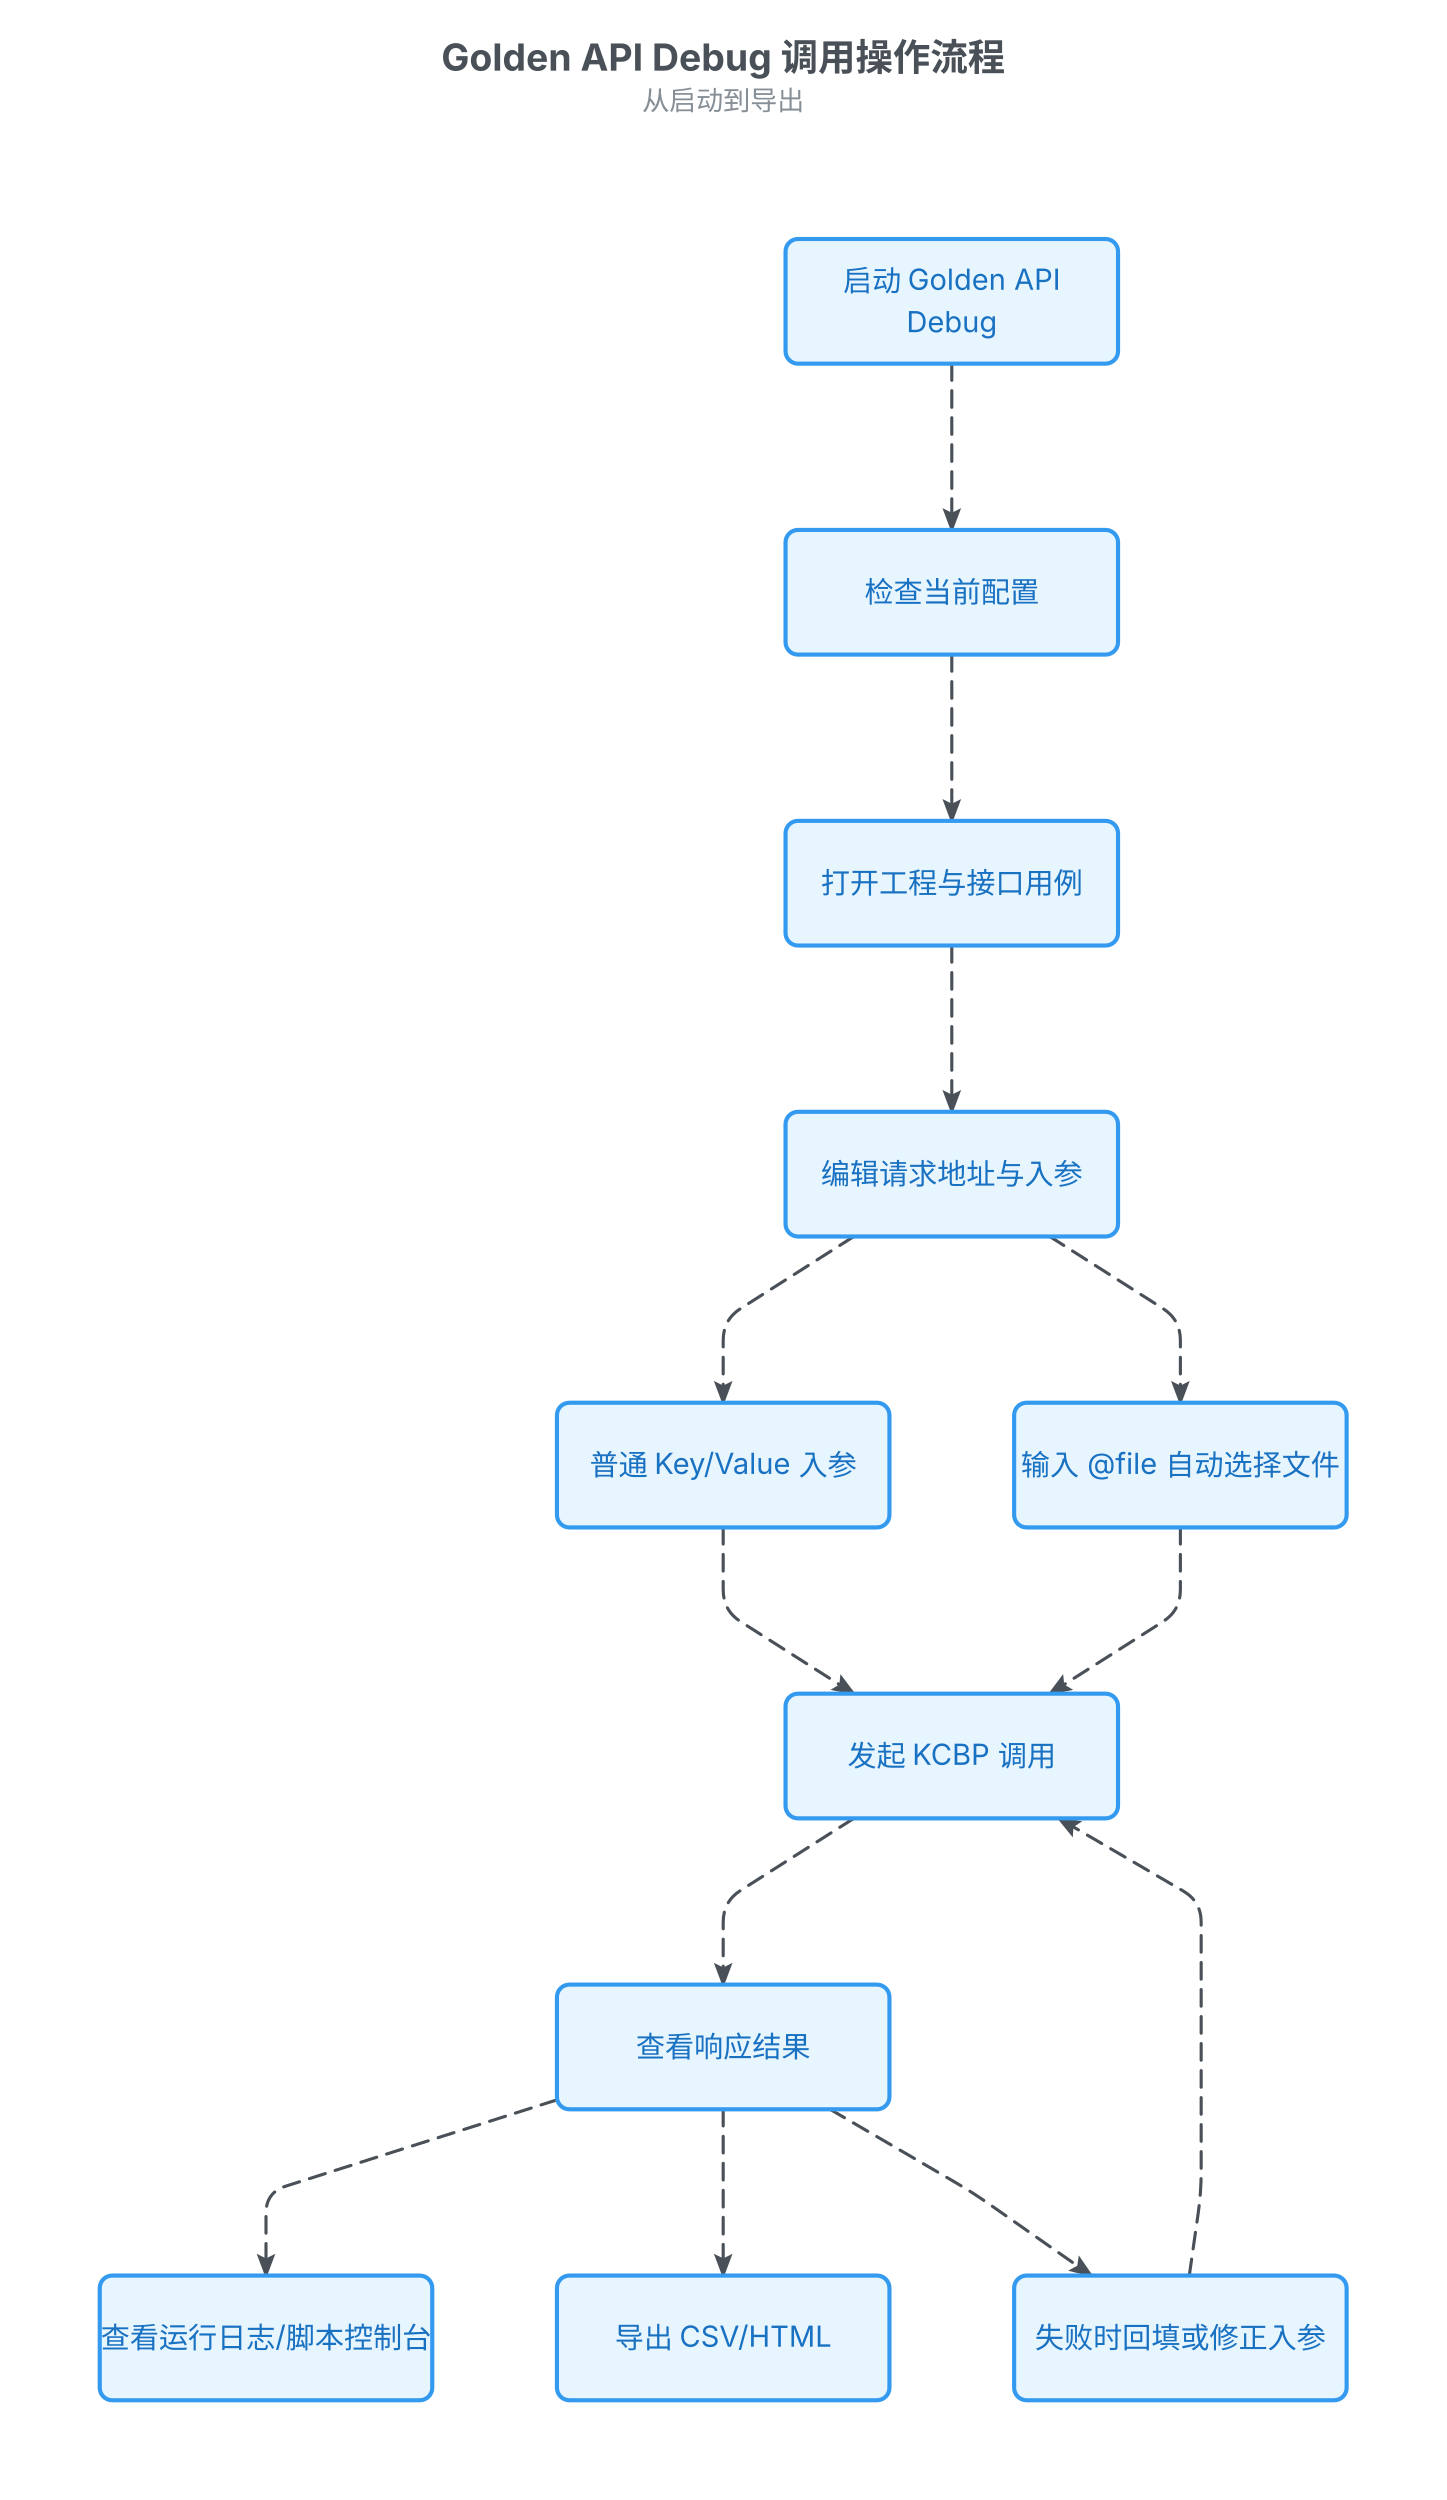
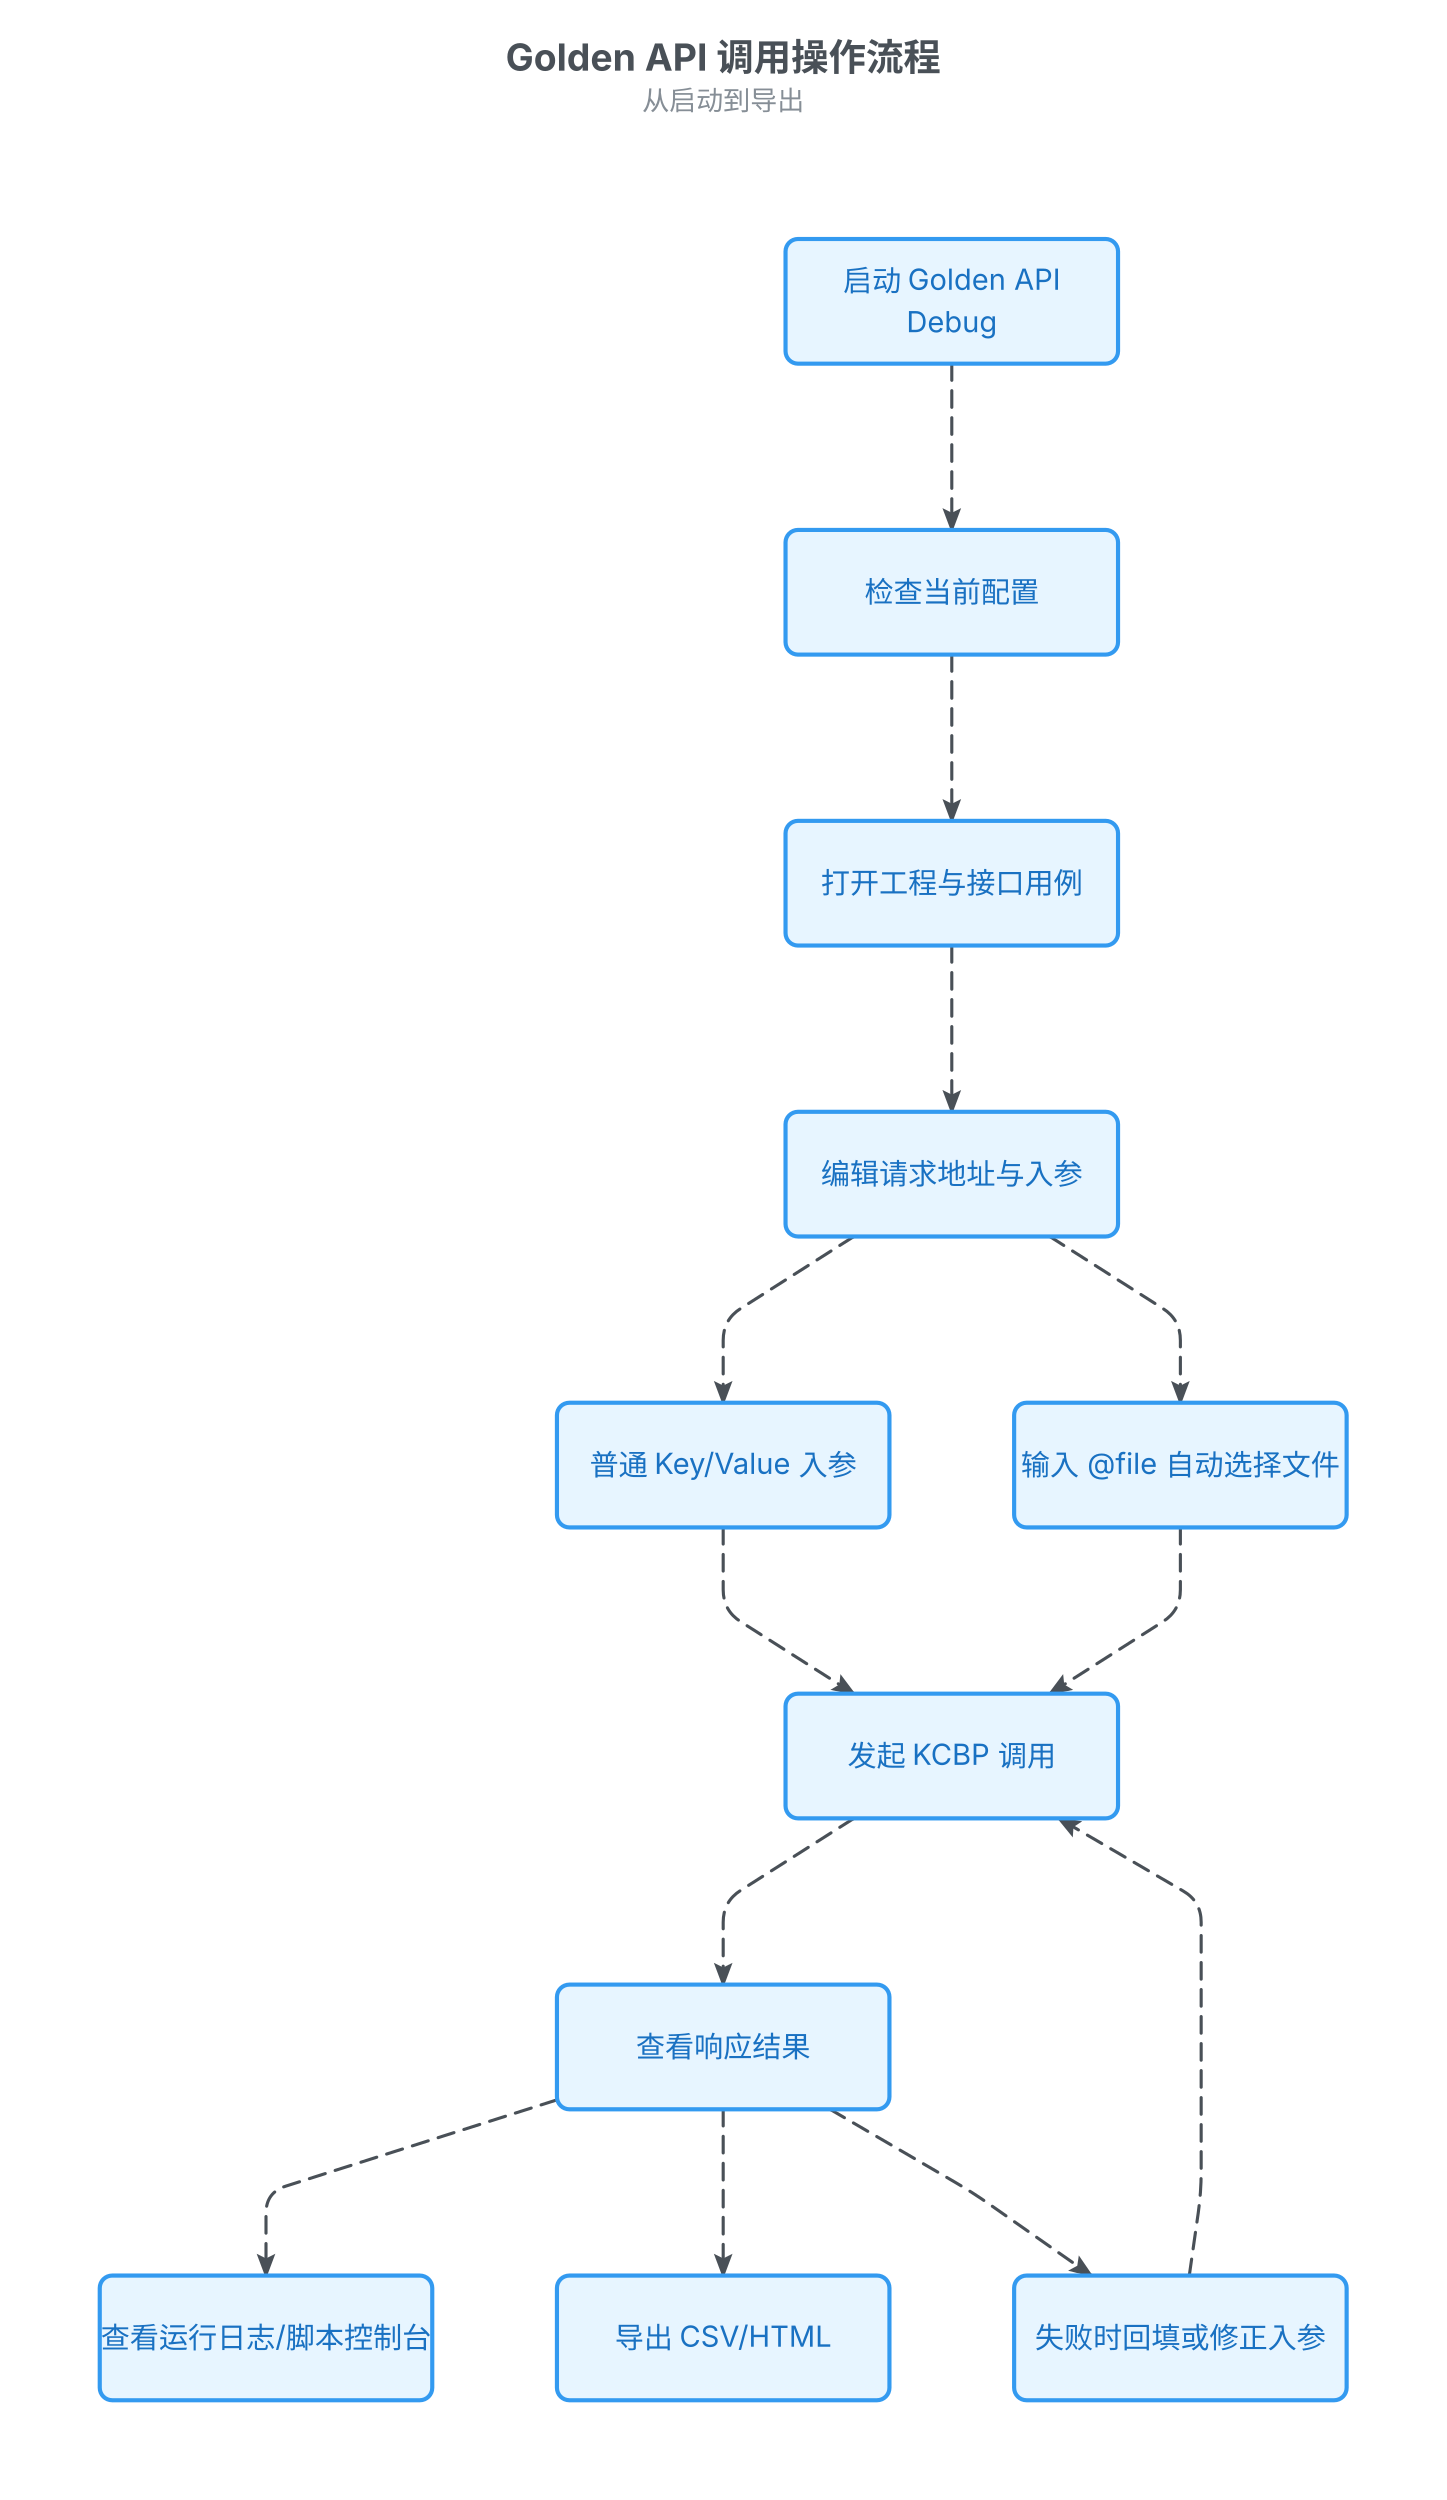
<svg xmlns="http://www.w3.org/2000/svg" width="696" height="1203" viewBox="-28 -95 696 1203">
  <defs>
    <marker id="fc-1-arrow" markerWidth="8" markerHeight="6" refX="7" refY="3" orient="auto" markerUnits="strokeWidth">
      <polygon points="0 0, 8 3, 0 6, 1.5 3" fill="#495057" />
    </marker>
    <style>
      @keyframes ai-fc-flow { to { stroke-dashoffset: -26; } }
      .ai-fc-edge { animation: ai-fc-flow 1.2s linear infinite; }
    </style>
  </defs>
-   <text x="320" y="-61" text-anchor="middle" font-family="Inter, system-ui, -apple-system, sans-serif" font-size="18" font-weight="700" fill="#495057">Golden API Debug 调用操作流程</text>
+   <text x="320" y="-61" text-anchor="middle" font-family="Inter, system-ui, -apple-system, sans-serif" font-size="18" font-weight="700" fill="#495057">Golden API 调用操作流程</text>
  <text x="320" y="-42" text-anchor="middle" font-family="Inter, system-ui, -apple-system, sans-serif" font-size="13" fill="#868e96">从启动到导出</text>
  <g class="flowchart">
    <g class="edge" data-from="start" data-to="env">
      <path d="M430,80 L430,110 Q430,120 430,130 L430,160" fill="none" stroke="#495057" stroke-width="1.5" stroke-linecap="round" stroke-linejoin="round" stroke-dasharray="8 5" class="ai-fc-edge" marker-end="url(#fc-1-arrow)" />
    </g>
    <g class="edge" data-from="env" data-to="workspace">
      <path d="M430,220 L430,250 Q430,260 430,270 L430,300" fill="none" stroke="#495057" stroke-width="1.5" stroke-linecap="round" stroke-linejoin="round" stroke-dasharray="8 5" class="ai-fc-edge" marker-end="url(#fc-1-arrow)" />
    </g>
    <g class="edge" data-from="workspace" data-to="edit">
      <path d="M430,360 L430,390 Q430,400 430,410 L430,440" fill="none" stroke="#495057" stroke-width="1.5" stroke-linecap="round" stroke-linejoin="round" stroke-dasharray="8 5" class="ai-fc-edge" marker-end="url(#fc-1-arrow)" />
    </g>
    <g class="edge" data-from="edit" data-to="text">
      <path d="M382.857,500 L328.437,534.631 Q320,540 320,550 L320,580" fill="none" stroke="#495057" stroke-width="1.5" stroke-linecap="round" stroke-linejoin="round" stroke-dasharray="8 5" class="ai-fc-edge" marker-end="url(#fc-1-arrow)" />
    </g>
    <g class="edge" data-from="edit" data-to="file">
      <path d="M477.143,500 L531.563,534.631 Q540,540 540,550 L540,580" fill="none" stroke="#495057" stroke-width="1.5" stroke-linecap="round" stroke-linejoin="round" stroke-dasharray="8 5" class="ai-fc-edge" marker-end="url(#fc-1-arrow)" />
    </g>
    <g class="edge" data-from="text" data-to="call">
      <path d="M320,640 L320,670 Q320,680 328.437,685.369 L382.857,720" fill="none" stroke="#495057" stroke-width="1.5" stroke-linecap="round" stroke-linejoin="round" stroke-dasharray="8 5" class="ai-fc-edge" marker-end="url(#fc-1-arrow)" />
    </g>
    <g class="edge" data-from="file" data-to="call">
      <path d="M540,640 L540,670 Q540,680 531.563,685.369 L477.143,720" fill="none" stroke="#495057" stroke-width="1.5" stroke-linecap="round" stroke-linejoin="round" stroke-dasharray="8 5" class="ai-fc-edge" marker-end="url(#fc-1-arrow)" />
    </g>
    <g class="edge" data-from="call" data-to="response">
      <path d="M382.857,780 L328.437,814.631 Q320,820 320,830 L320,860" fill="none" stroke="#495057" stroke-width="1.5" stroke-linecap="round" stroke-linejoin="round" stroke-dasharray="8 5" class="ai-fc-edge" marker-end="url(#fc-1-arrow)" />
    </g>
    <g class="edge" data-from="response" data-to="log">
      <path d="M240,915.455 L109.529,956.968 Q100,960 100,970 L100,1000" fill="none" stroke="#495057" stroke-width="1.5" stroke-linecap="round" stroke-linejoin="round" stroke-dasharray="8 5" class="ai-fc-edge" marker-end="url(#fc-1-arrow)" />
    </g>
    <g class="edge" data-from="response" data-to="export">
      <path d="M320,920 L320,950 Q320,960 320,970 L320,1000" fill="none" stroke="#495057" stroke-width="1.5" stroke-linecap="round" stroke-linejoin="round" stroke-dasharray="8 5" class="ai-fc-edge" marker-end="url(#fc-1-arrow)" />
    </g>
    <g class="edge" data-from="response" data-to="fix">
      <path d="M371.429,920 L431.362,954.961 Q440,960 448.192,965.735 L497.143,1000" fill="none" stroke="#495057" stroke-width="1.5" stroke-linecap="round" stroke-linejoin="round" stroke-dasharray="8 5" class="ai-fc-edge" marker-end="url(#fc-1-arrow)" />
    </g>
    <g class="edge" data-from="fix" data-to="call">
      <path d="M544.286,1000 L548.586,969.899 Q550,960 550,950 L550,900 Q550,890 550,880 L550,830 Q550,820 541.362,814.961 L481.429,780" fill="none" stroke="#495057" stroke-width="1.5" stroke-linecap="round" stroke-linejoin="round" stroke-dasharray="8 5" class="ai-fc-edge" marker-end="url(#fc-1-arrow)" />
    </g>
    <g class="node node-process" data-id="start">
      <rect x="350" y="20" width="160" height="60" rx="6" ry="6" fill="#e7f5ff" stroke="#339af0" stroke-width="2" />
      <text x="430" y="40.2" text-anchor="middle" dominant-baseline="middle" font-family="Inter, system-ui, -apple-system, sans-serif" font-size="14" fill="#1971c2">启动 Golden API</text>
      <text x="430" y="59.8" text-anchor="middle" dominant-baseline="middle" font-family="Inter, system-ui, -apple-system, sans-serif" font-size="14" fill="#1971c2">Debug</text>
    </g>
    <g class="node node-process" data-id="env">
      <rect x="350" y="160" width="160" height="60" rx="6" ry="6" fill="#e7f5ff" stroke="#339af0" stroke-width="2" />
      <text x="430" y="190" text-anchor="middle" dominant-baseline="middle" font-family="Inter, system-ui, -apple-system, sans-serif" font-size="14" fill="#1971c2">检查当前配置</text>
    </g>
    <g class="node node-process" data-id="workspace">
      <rect x="350" y="300" width="160" height="60" rx="6" ry="6" fill="#e7f5ff" stroke="#339af0" stroke-width="2" />
      <text x="430" y="330" text-anchor="middle" dominant-baseline="middle" font-family="Inter, system-ui, -apple-system, sans-serif" font-size="14" fill="#1971c2">打开工程与接口用例</text>
    </g>
    <g class="node node-process" data-id="edit">
      <rect x="350" y="440" width="160" height="60" rx="6" ry="6" fill="#e7f5ff" stroke="#339af0" stroke-width="2" />
      <text x="430" y="470" text-anchor="middle" dominant-baseline="middle" font-family="Inter, system-ui, -apple-system, sans-serif" font-size="14" fill="#1971c2">编辑请求地址与入参</text>
    </g>
    <g class="node node-process" data-id="text">
      <rect x="240" y="580" width="160" height="60" rx="6" ry="6" fill="#e7f5ff" stroke="#339af0" stroke-width="2" />
      <text x="320" y="610" text-anchor="middle" dominant-baseline="middle" font-family="Inter, system-ui, -apple-system, sans-serif" font-size="14" fill="#1971c2">普通 Key/Value 入参</text>
    </g>
    <g class="node node-process" data-id="file">
      <rect x="460" y="580" width="160" height="60" rx="6" ry="6" fill="#e7f5ff" stroke="#339af0" stroke-width="2" />
      <text x="540" y="610" text-anchor="middle" dominant-baseline="middle" font-family="Inter, system-ui, -apple-system, sans-serif" font-size="14" fill="#1971c2">输入 @file 自动选择文件</text>
    </g>
    <g class="node node-process" data-id="call">
      <rect x="350" y="720" width="160" height="60" rx="6" ry="6" fill="#e7f5ff" stroke="#339af0" stroke-width="2" />
      <text x="430" y="750" text-anchor="middle" dominant-baseline="middle" font-family="Inter, system-ui, -apple-system, sans-serif" font-size="14" fill="#1971c2">发起 KCBP 调用</text>
    </g>
    <g class="node node-process" data-id="response">
      <rect x="240" y="860" width="160" height="60" rx="6" ry="6" fill="#e7f5ff" stroke="#339af0" stroke-width="2" />
      <text x="320" y="890" text-anchor="middle" dominant-baseline="middle" font-family="Inter, system-ui, -apple-system, sans-serif" font-size="14" fill="#1971c2">查看响应结果</text>
    </g>
    <g class="node node-process" data-id="log">
      <rect x="20" y="1000" width="160" height="60" rx="6" ry="6" fill="#e7f5ff" stroke="#339af0" stroke-width="2" />
      <text x="100" y="1030" text-anchor="middle" dominant-baseline="middle" font-family="Inter, system-ui, -apple-system, sans-serif" font-size="14" fill="#1971c2">查看运行日志/脚本控制台</text>
    </g>
    <g class="node node-process" data-id="export">
      <rect x="240" y="1000" width="160" height="60" rx="6" ry="6" fill="#e7f5ff" stroke="#339af0" stroke-width="2" />
      <text x="320" y="1030" text-anchor="middle" dominant-baseline="middle" font-family="Inter, system-ui, -apple-system, sans-serif" font-size="14" fill="#1971c2">导出 CSV/HTML</text>
    </g>
    <g class="node node-process" data-id="fix">
      <rect x="460" y="1000" width="160" height="60" rx="6" ry="6" fill="#e7f5ff" stroke="#339af0" stroke-width="2" />
      <text x="540" y="1030" text-anchor="middle" dominant-baseline="middle" font-family="Inter, system-ui, -apple-system, sans-serif" font-size="14" fill="#1971c2">失败时回填或修正入参</text>
    </g>
  </g>
</svg>
